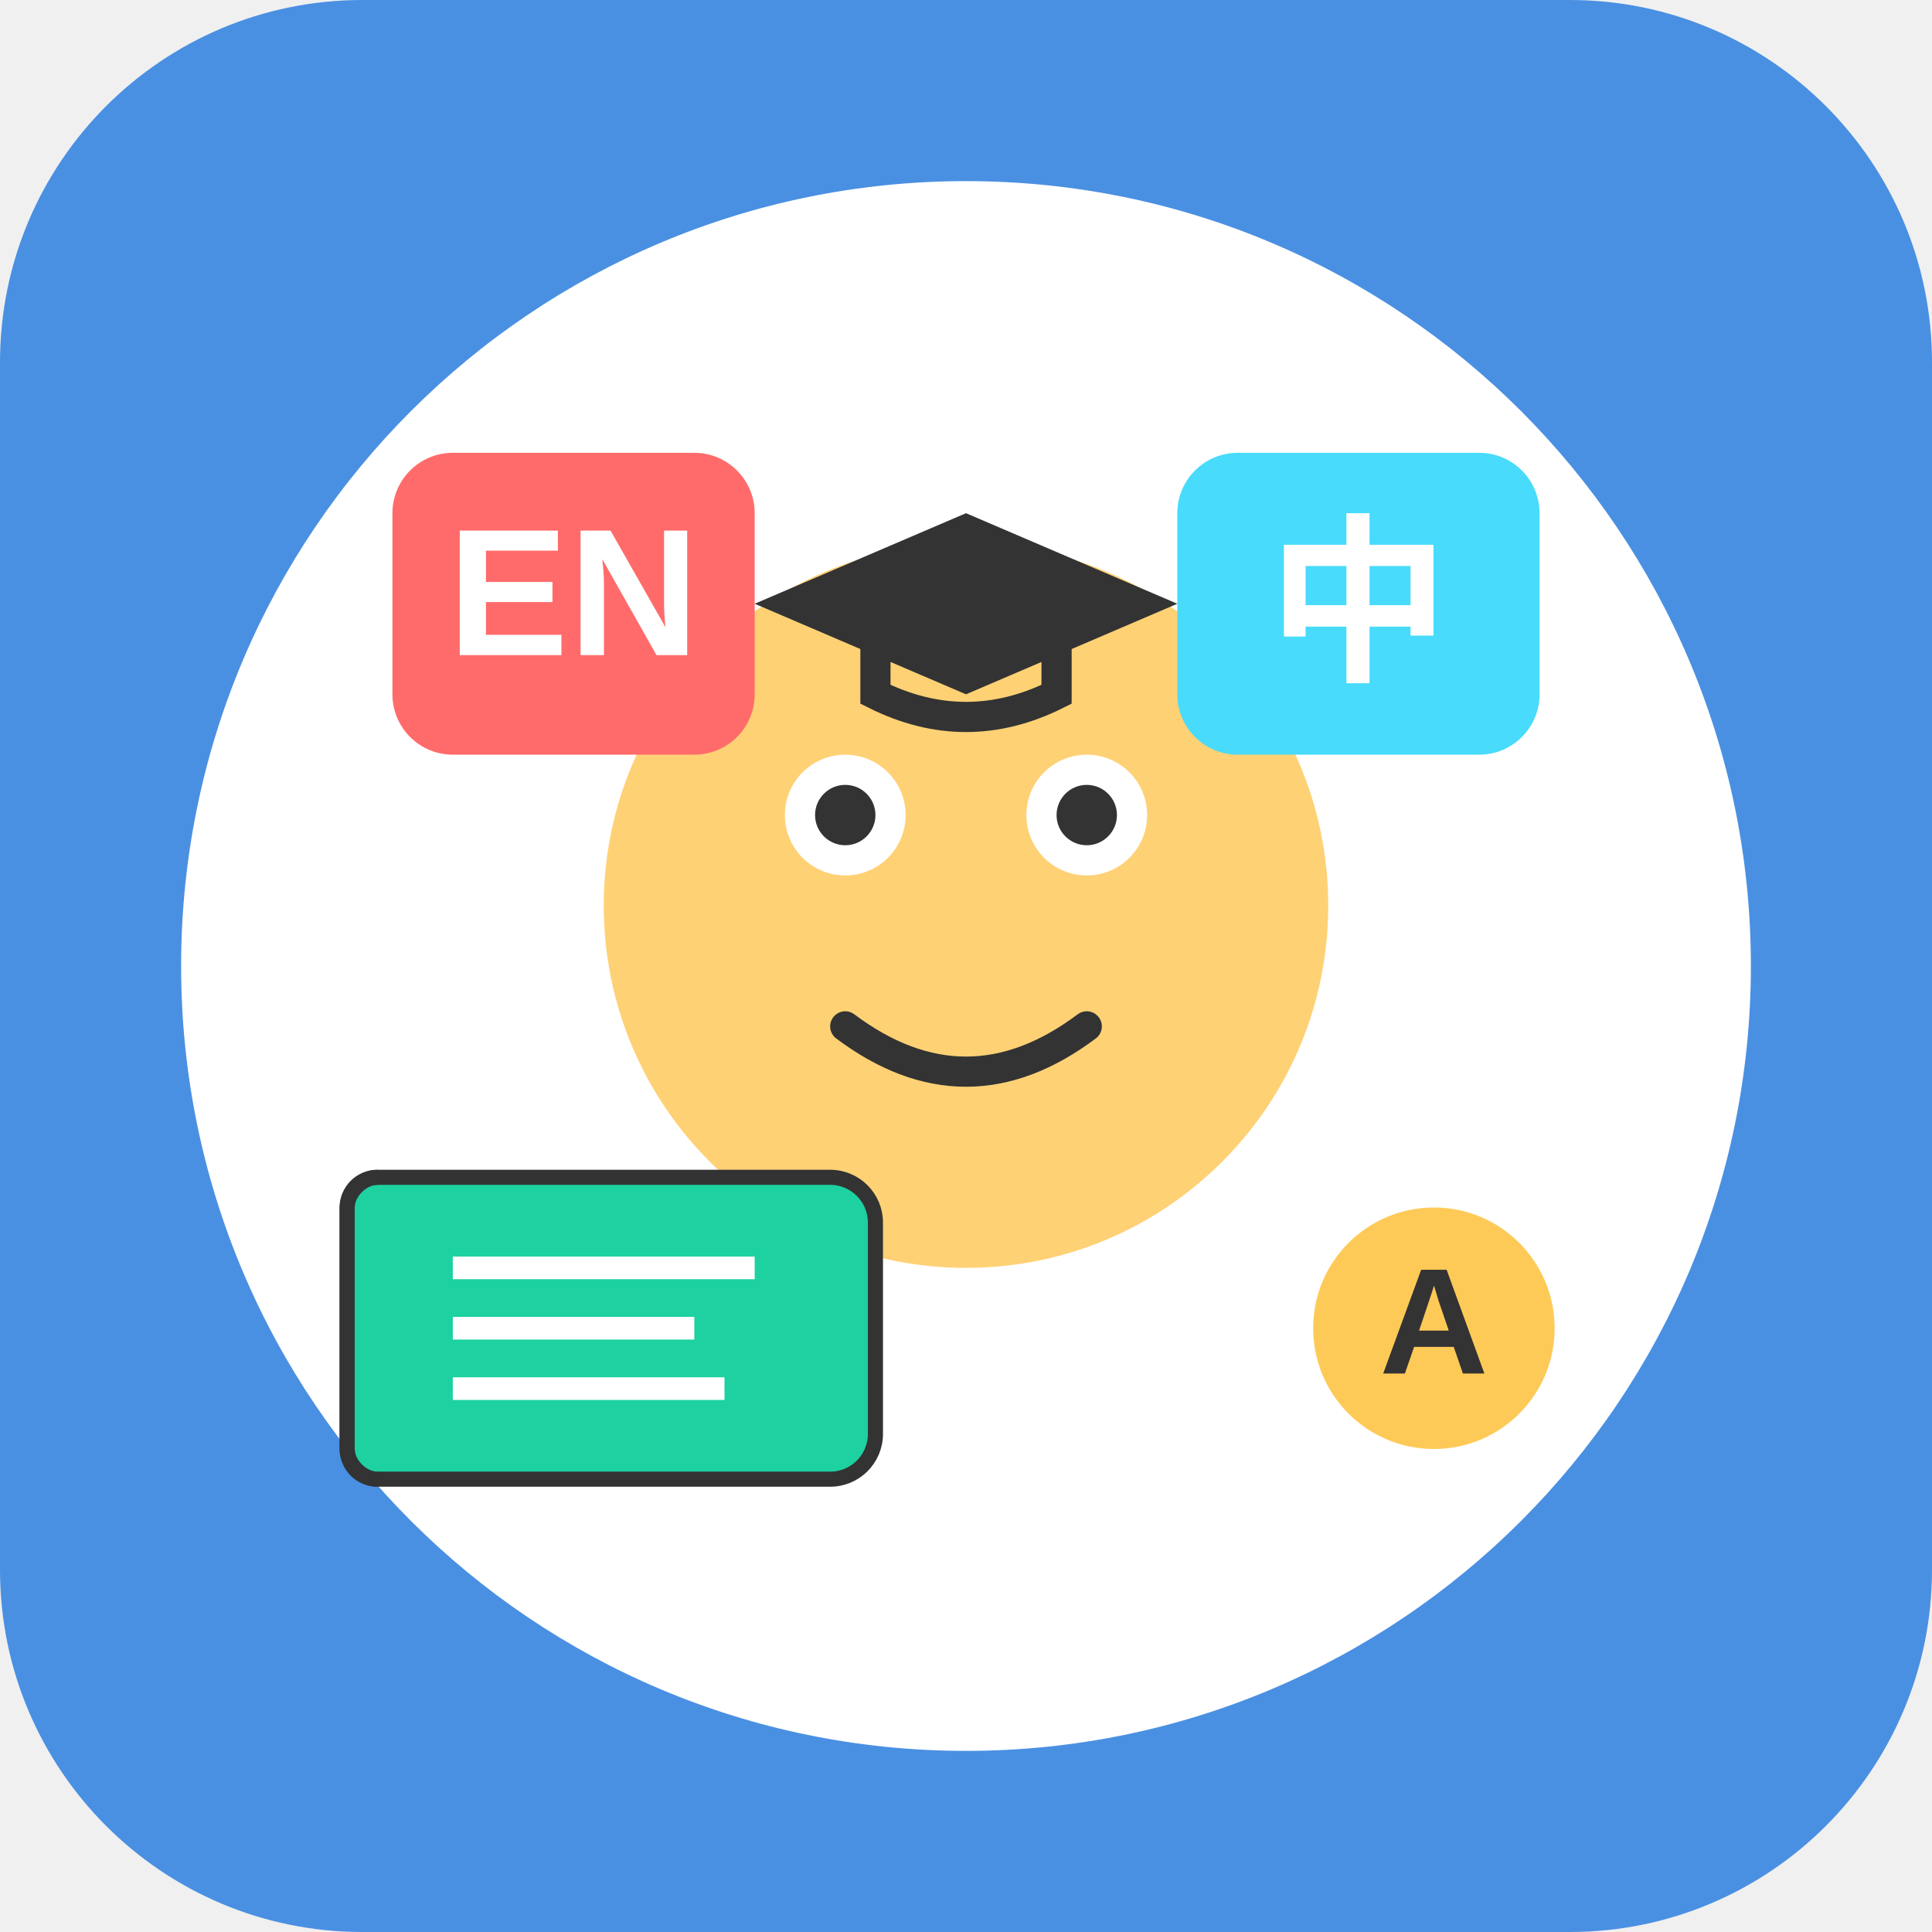
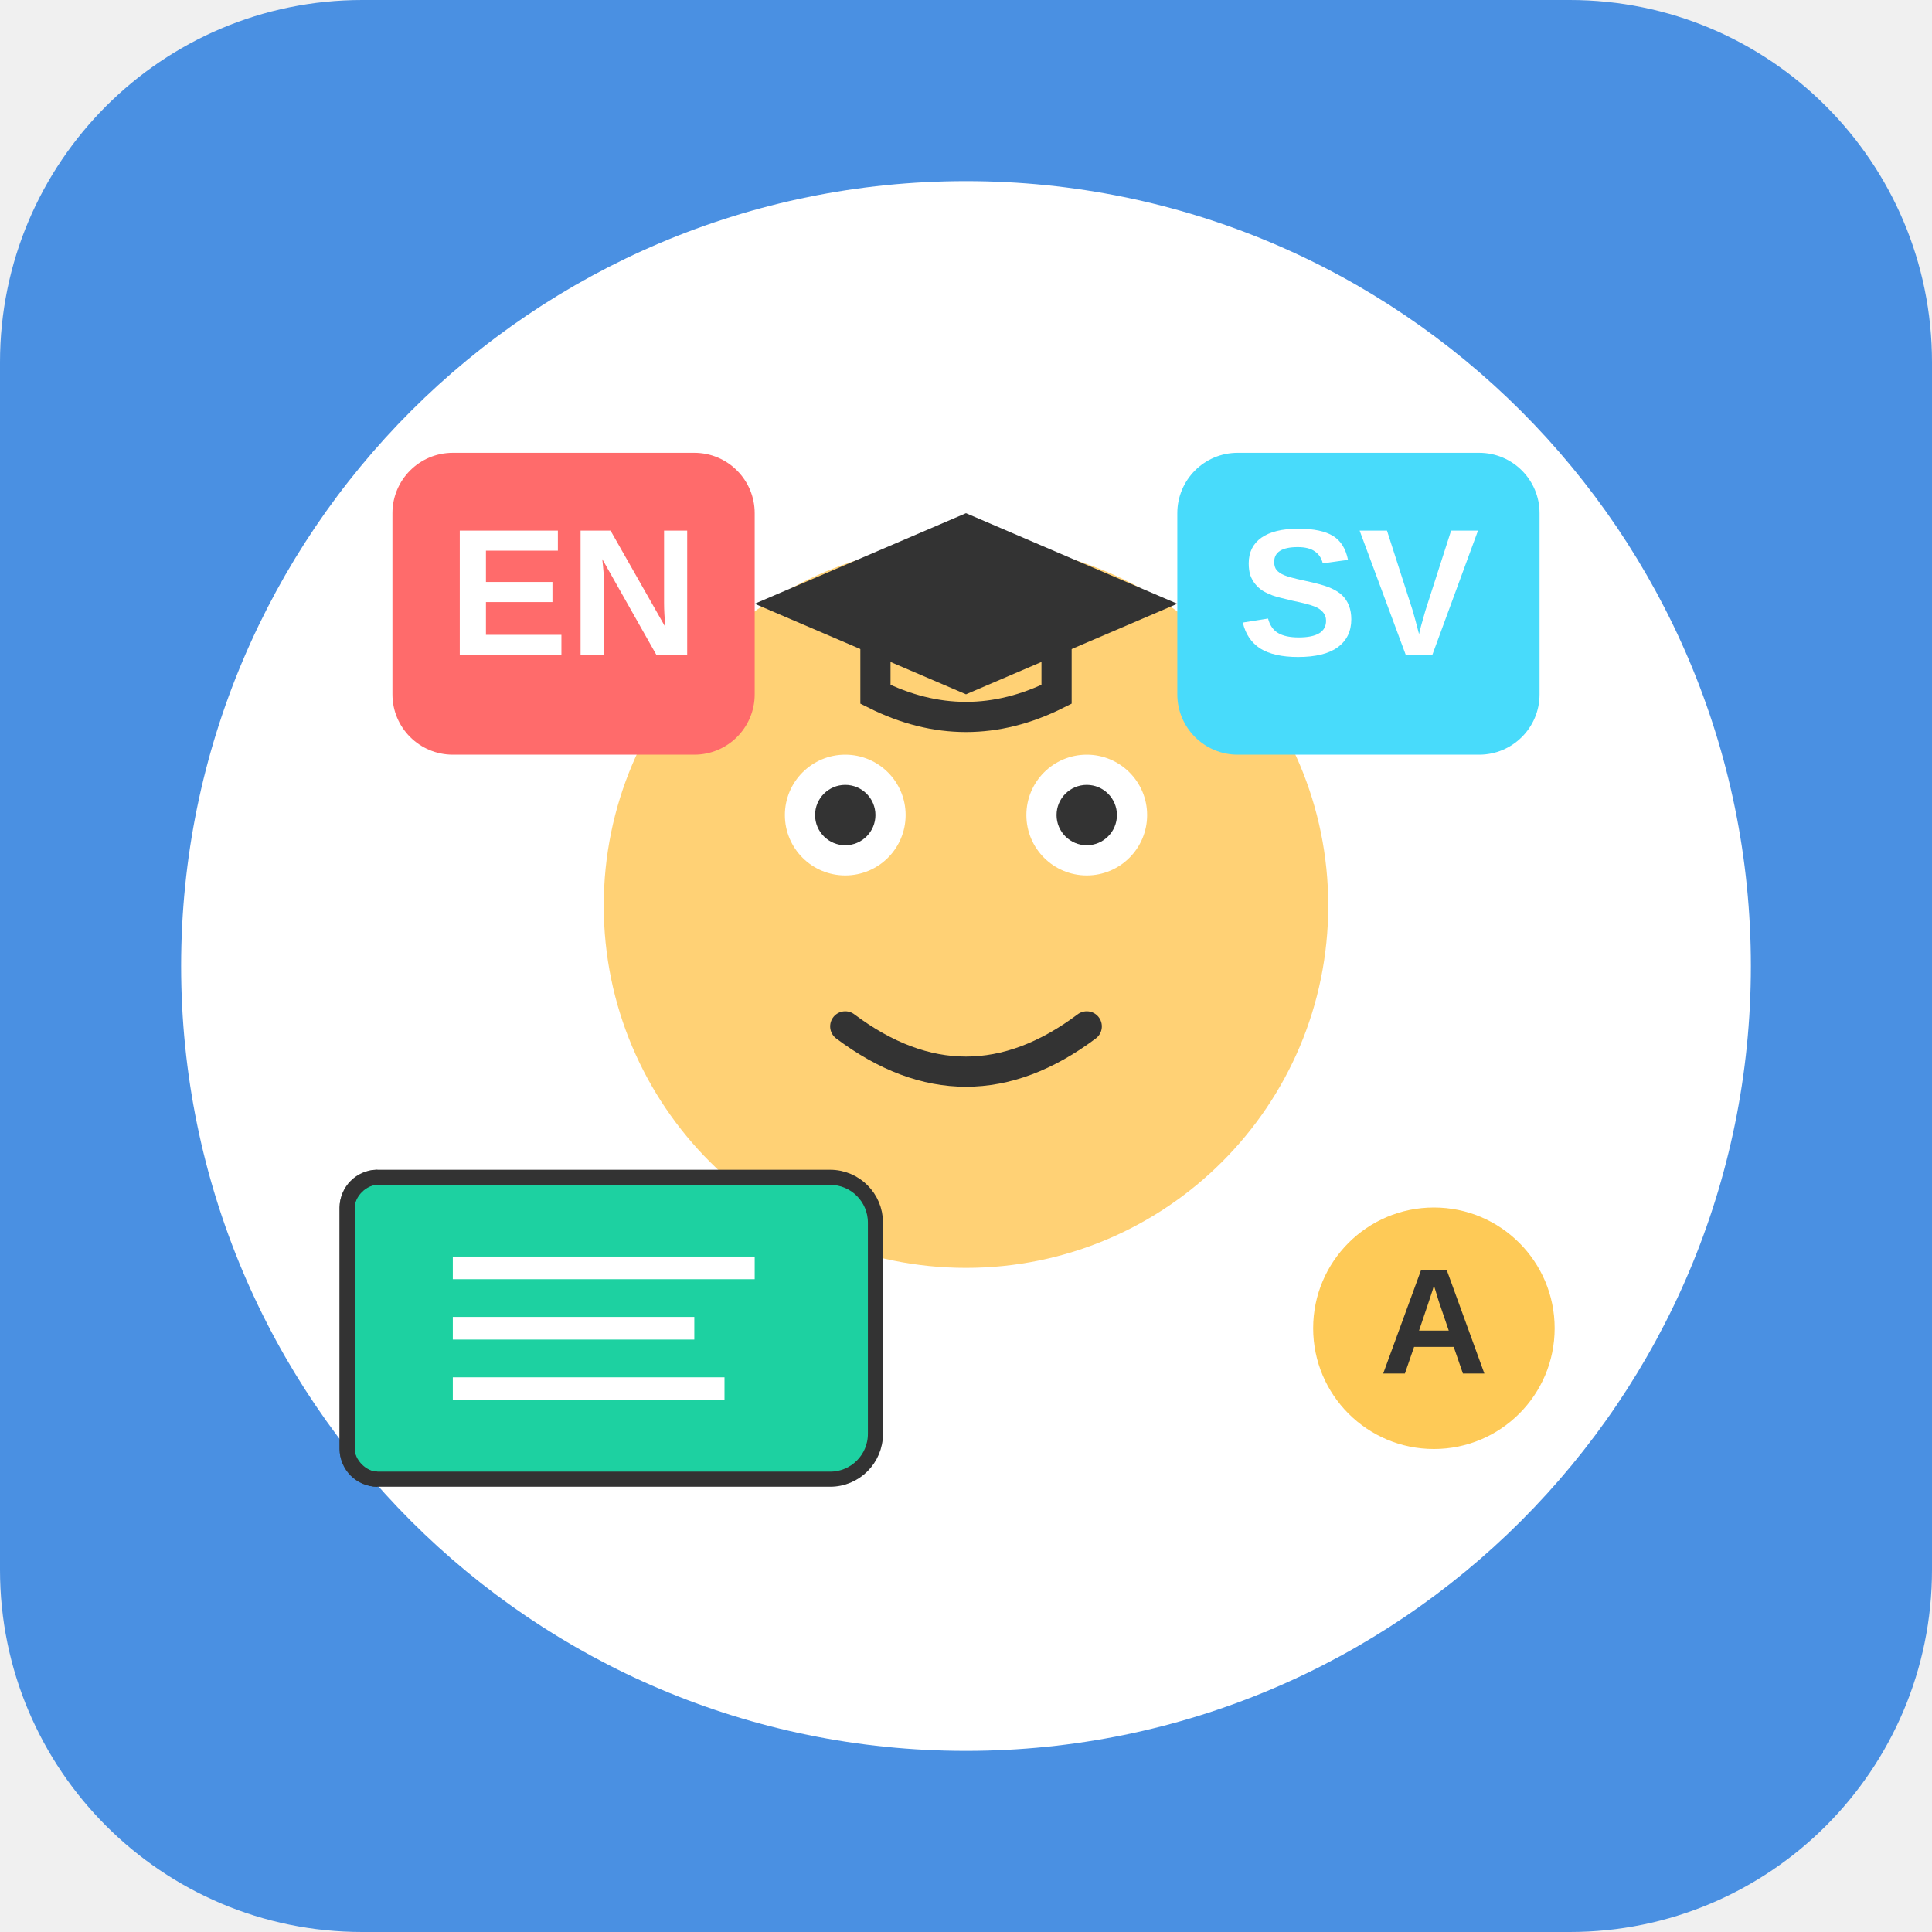
<svg xmlns="http://www.w3.org/2000/svg" width="128" height="128" viewBox="0 0 128 128">
  <rect x="0" y="0" width="128" height="128" rx="24" fill="#4A90E2" />
  <circle cx="64" cy="64" r="52" fill="#FFFFFF" />
  <g transform="translate(64, 60)">
    <circle cx="0" cy="0" r="24" fill="#FFD175" />
    <circle cx="-8" cy="-6" r="4" fill="white" />
    <circle cx="8" cy="-6" r="4" fill="white" />
    <circle cx="-8" cy="-6" r="2" fill="#333" />
    <circle cx="8" cy="-6" r="2" fill="#333" />
    <path d="M-8,8 Q0,14 8,8" fill="none" stroke="#333" stroke-width="2" stroke-linecap="round" />
    <g transform="translate(0, -8)">
      <path d="M-14,-12 L0,-18 L14,-12 L0,-6 Z" fill="#333" />
      <path d="M6,-12 v6 q-6,3 -12,0 v-6" fill="none" stroke="#333" stroke-width="2" />
    </g>
  </g>
  <g transform="translate(38, 40)">
    <rect x="-12" y="-10" width="24" height="20" rx="4" fill="#FF6B6B" />
    <text x="0" y="0" font-family="Arial, sans-serif" font-size="12" font-weight="bold" text-anchor="middle" dominant-baseline="middle" fill="white">EN</text>
  </g>
  <g transform="translate(90, 40)">
    <rect x="-12" y="-10" width="24" height="20" rx="4" fill="#48DBFB" />
-     <text x="0" y="0" font-family="Arial, sans-serif" font-size="12" font-weight="bold" text-anchor="middle" dominant-baseline="middle" fill="white">中</text>
+     <text x="0" y="0" font-family="Arial, sans-serif" font-size="12" font-weight="bold" text-anchor="middle" dominant-baseline="middle" fill="white">SV</text>
  </g>
  <g transform="translate(40, 88)">
    <path d="M-15,-10 h30 a3,3 0 0 1 3,3 v14 a3,3 0 0 1 -3,3 h-30 a2,2 0 0 1 -2,-2 v-16 a2,2 0 0 1 2,-2 z" fill="#1DD1A1" stroke="#333" stroke-width="1" />
    <path d="M-15,-10 c-1,0 -2,1 -2,2 v16 c0,1 1,2 2,2" fill="none" stroke="#333" stroke-width="1" />
    <line x1="-10" y1="-4" x2="10" y2="-4" stroke="white" stroke-width="1.5" />
    <line x1="-10" y1="0" x2="6" y2="0" stroke="white" stroke-width="1.5" />
    <line x1="-10" y1="4" x2="8" y2="4" stroke="white" stroke-width="1.5" />
  </g>
  <circle cx="95" cy="88" r="8" fill="#FECA57" />
  <text x="95" y="91" font-family="Arial, sans-serif" font-size="10" font-weight="bold" text-anchor="middle" fill="#333">A</text>
</svg>
